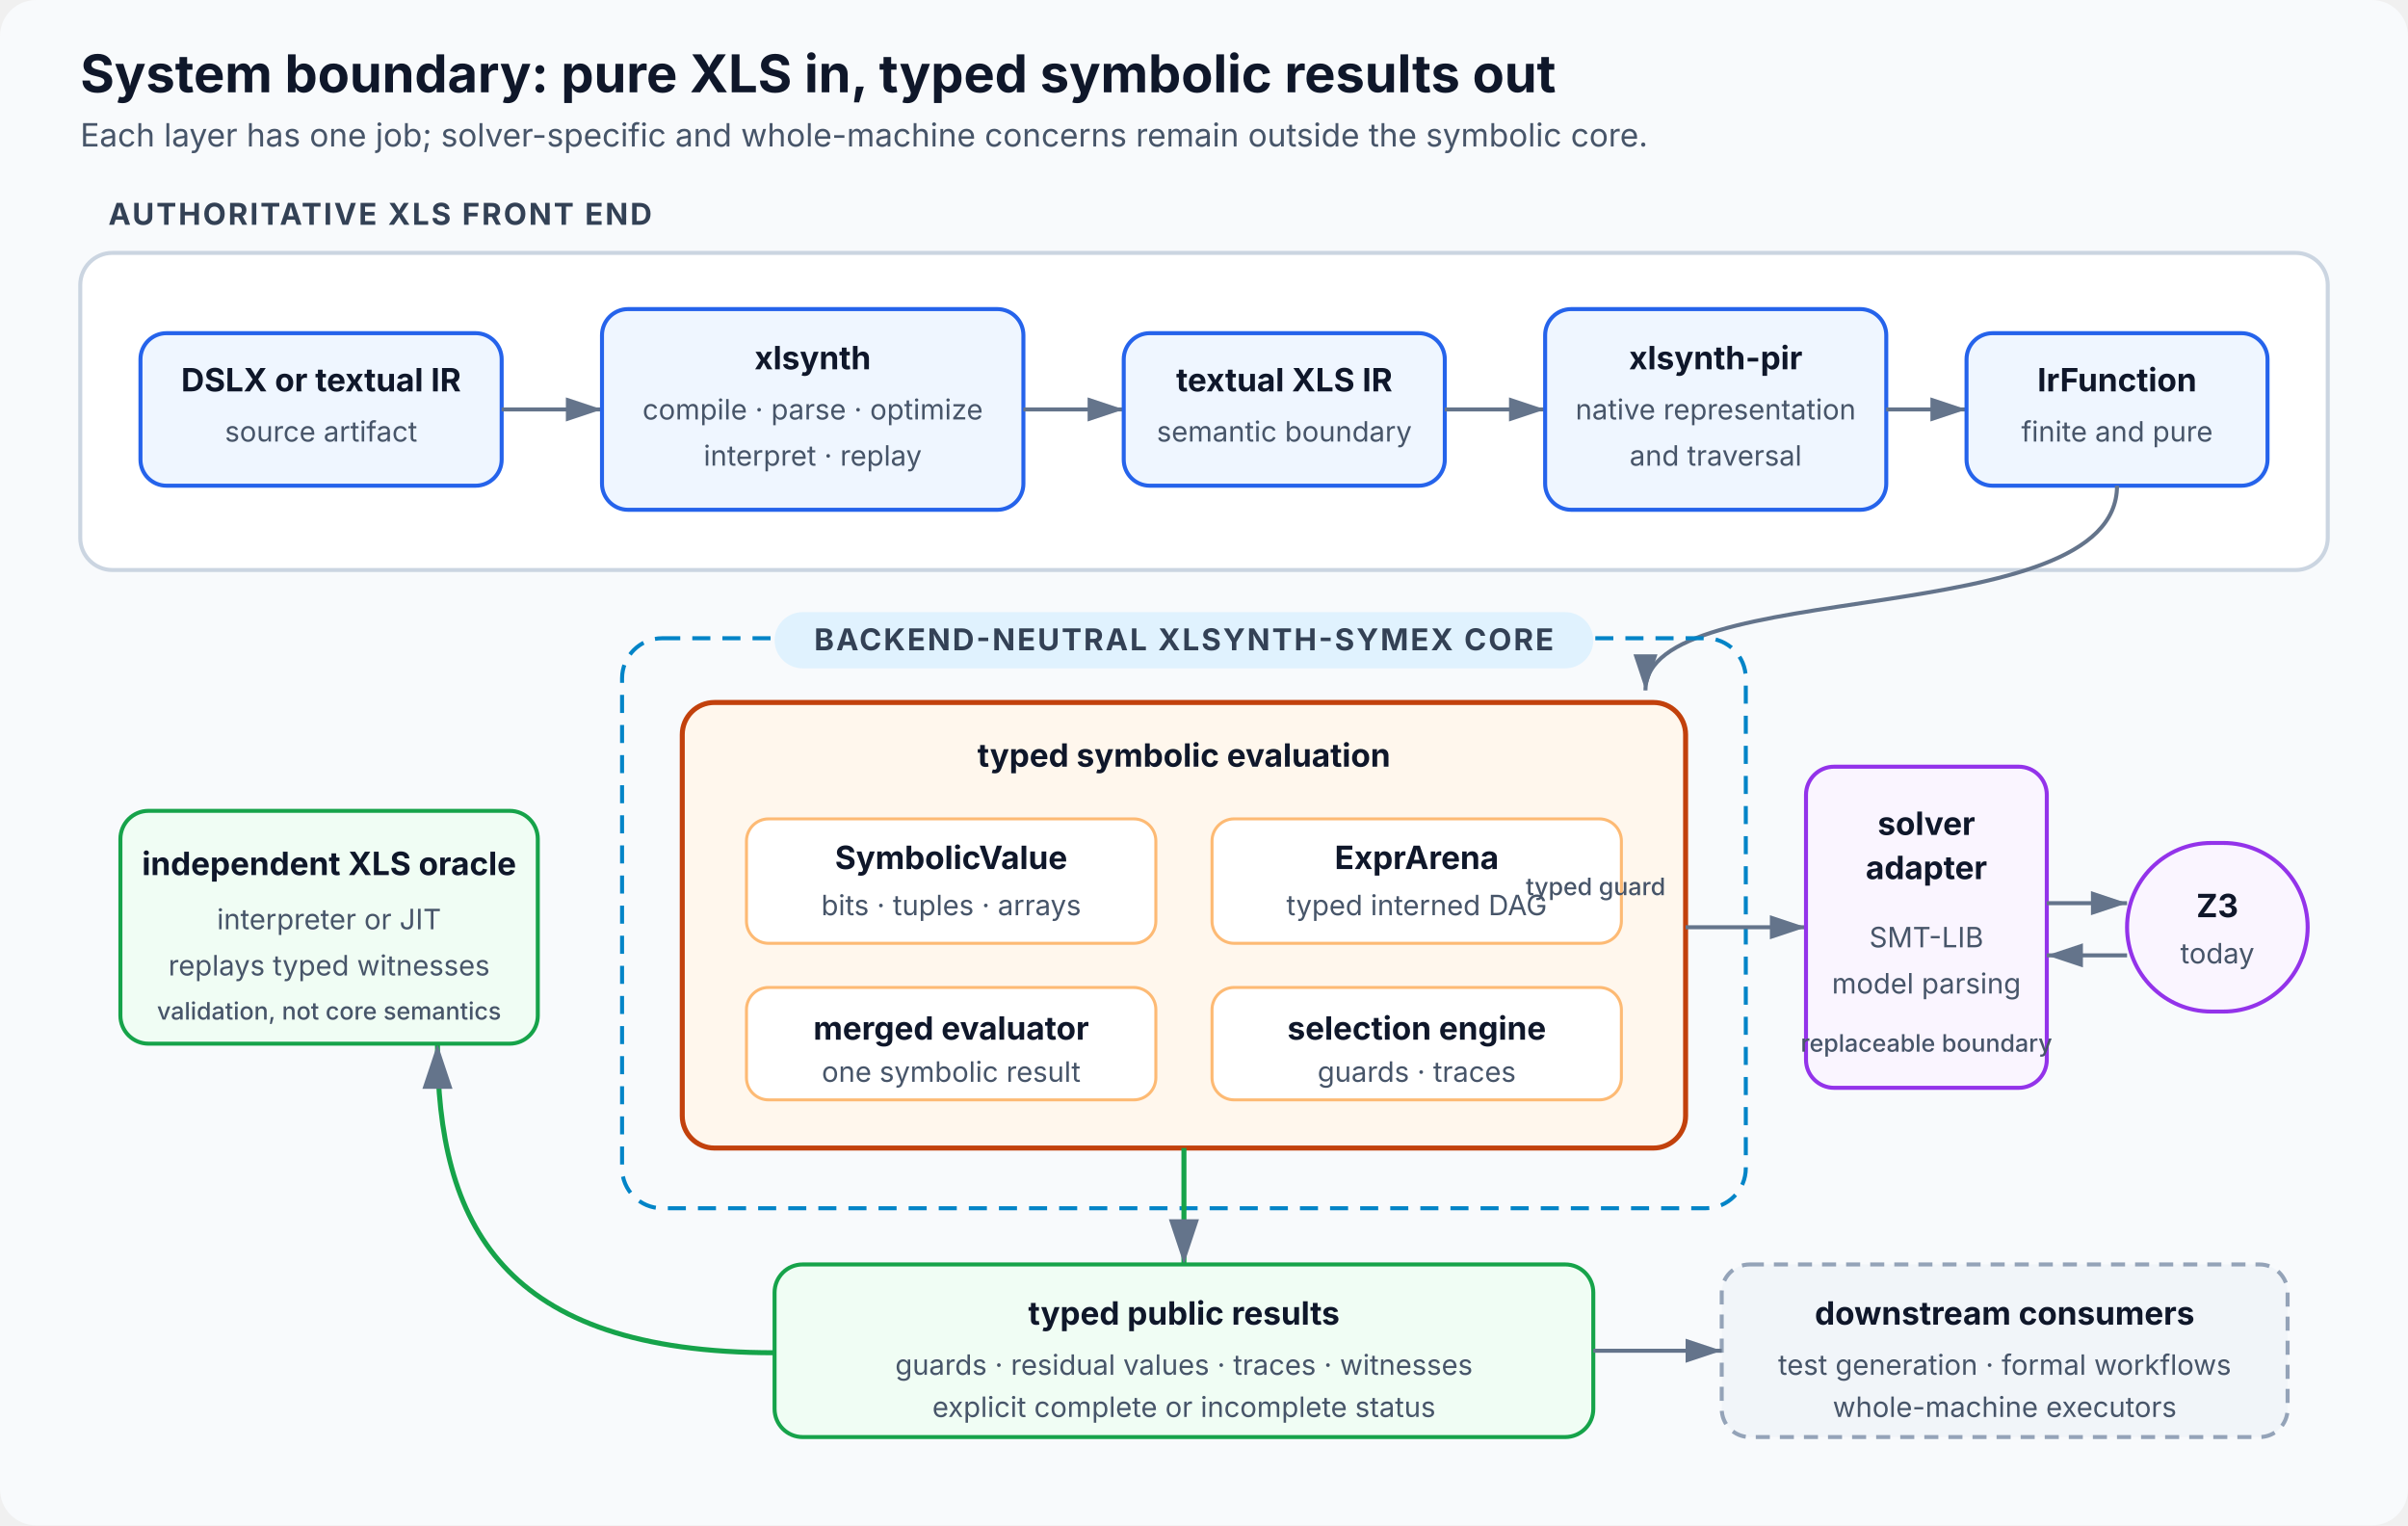
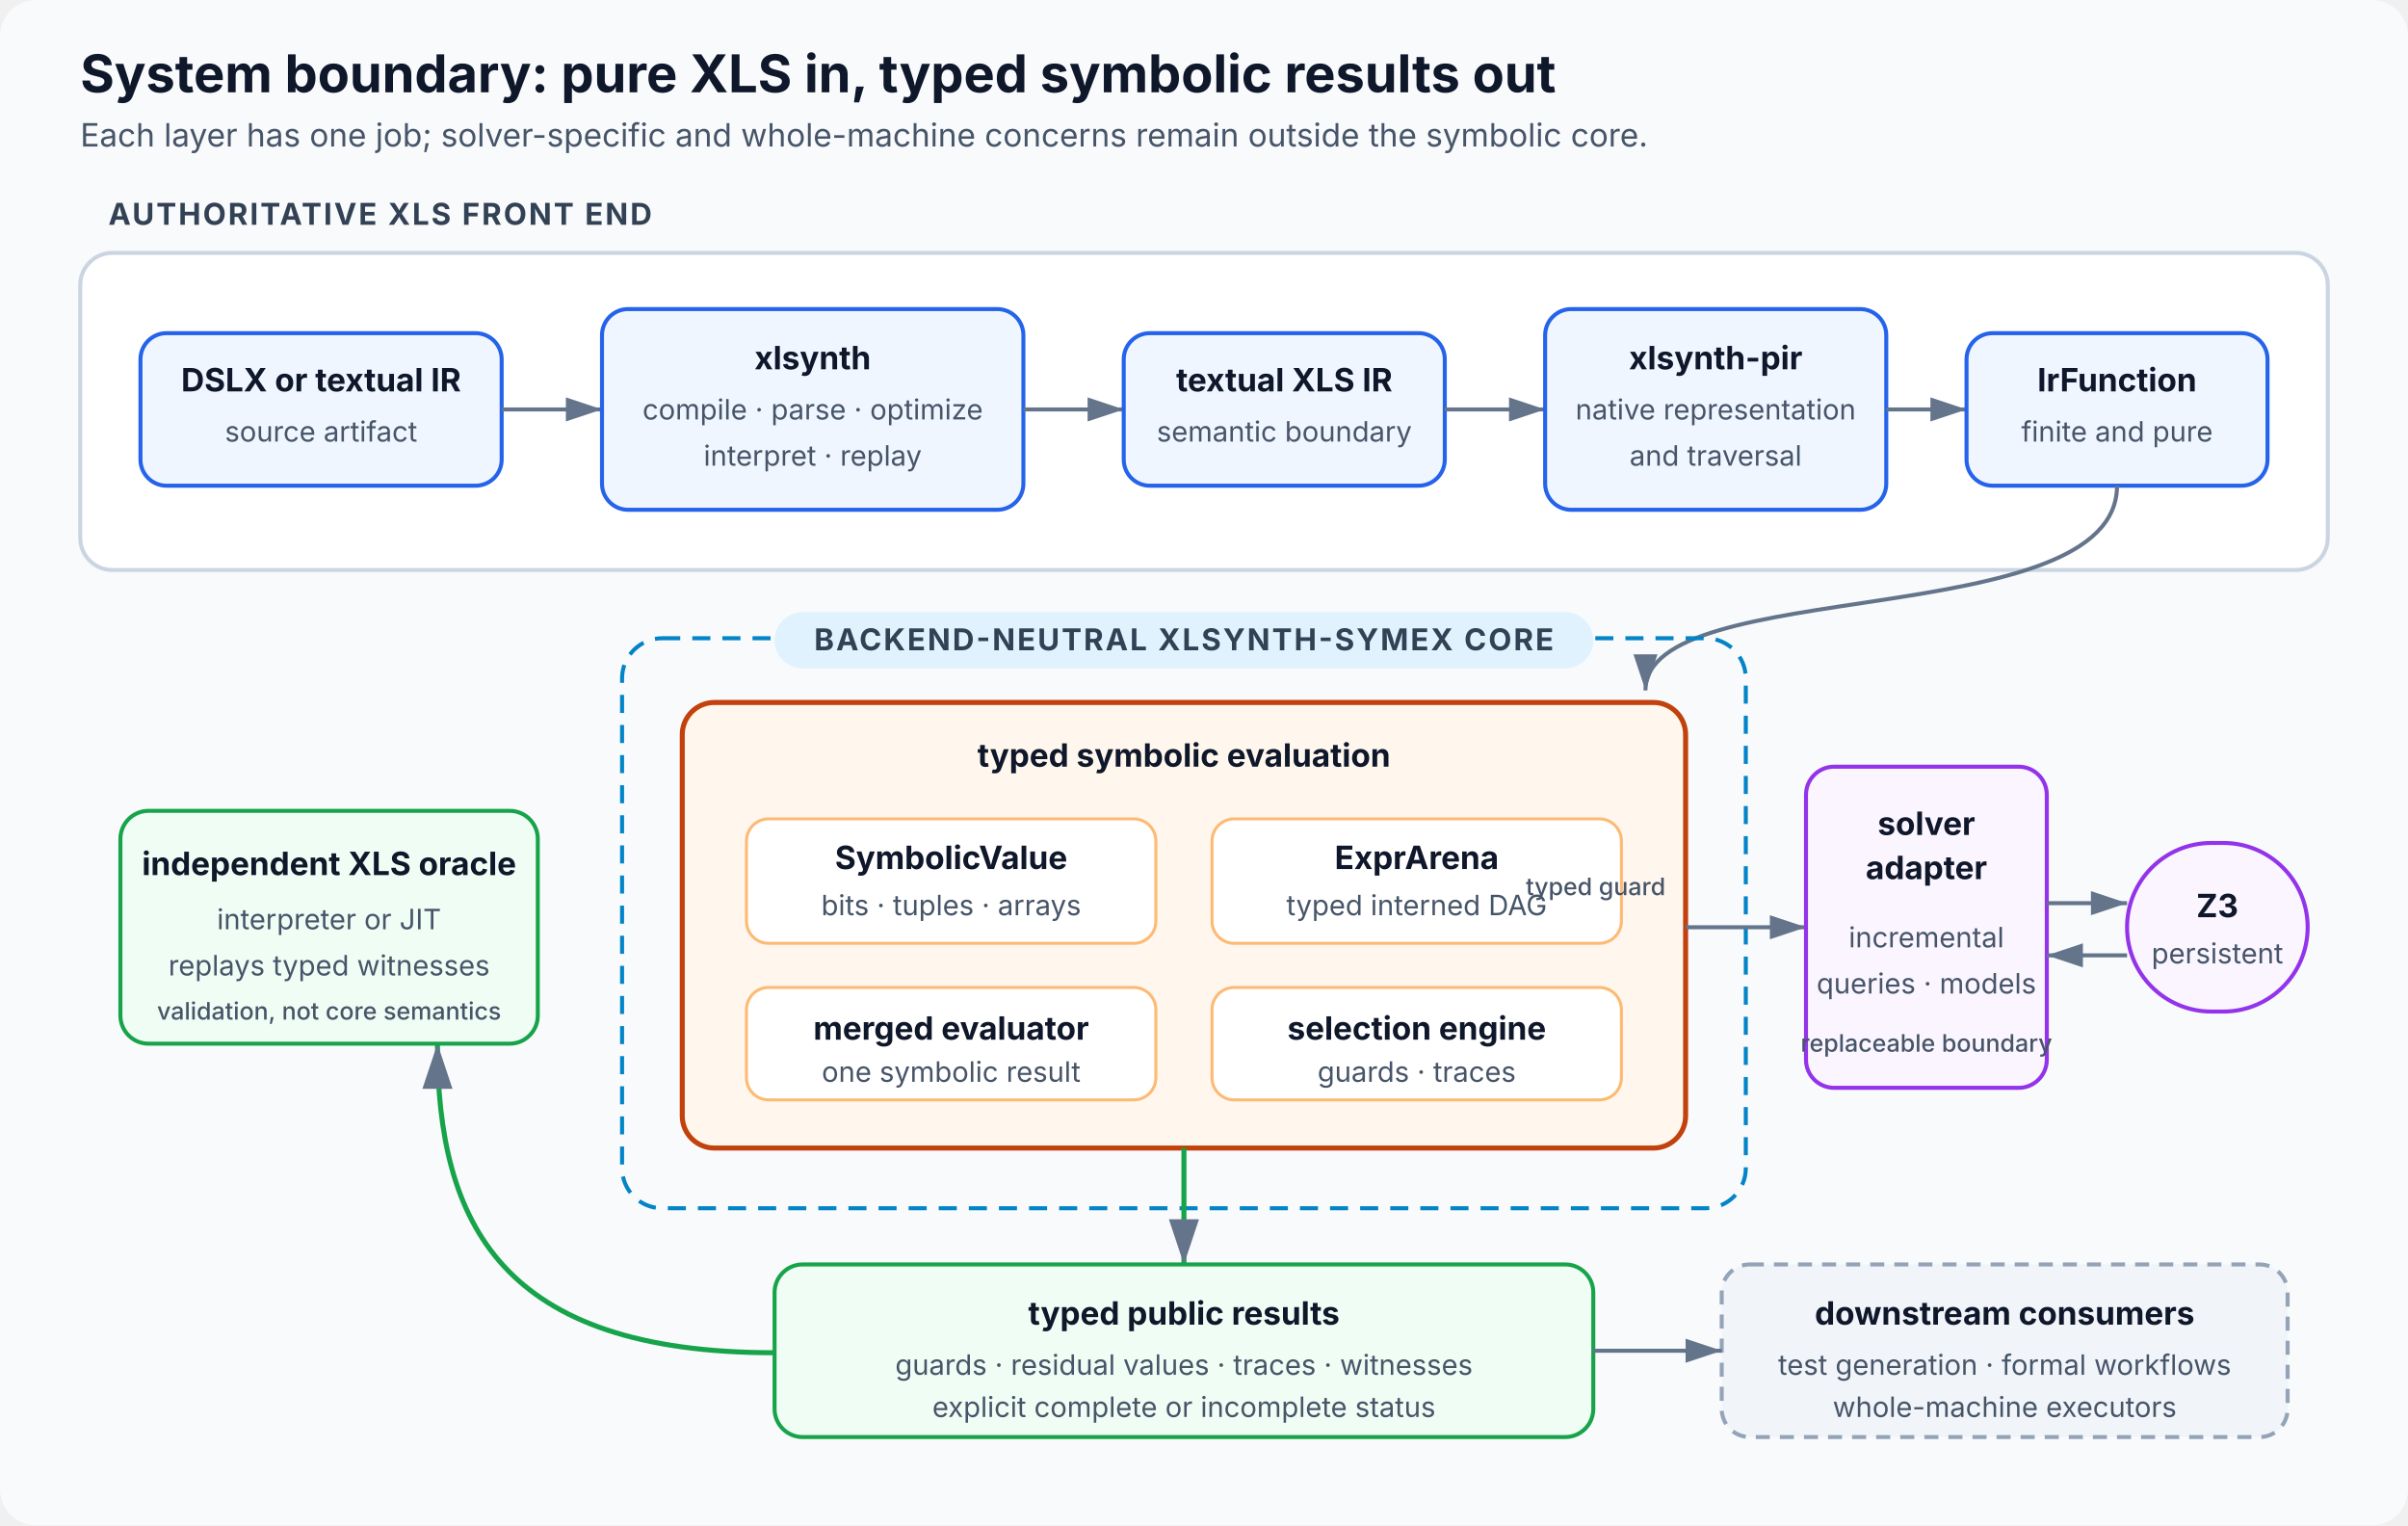
<svg xmlns="http://www.w3.org/2000/svg" width="1200" height="760" viewBox="0 0 1200 760" role="img" aria-labelledby="title desc">
  <defs>
    <marker id="arrow" markerWidth="10" markerHeight="10" refX="9" refY="3" orient="auto" markerUnits="strokeWidth">
      <path d="M0,0 L0,6 L9,3 z" fill="#64748b" />
    </marker>
    <style>
      .bg { fill: #f8fafc; }
      .panel { fill: #ffffff; stroke: #cbd5e1; stroke-width: 2; }
      .upstream { fill: #eff6ff; stroke: #2563eb; stroke-width: 2; }
      .core { fill: #fff7ed; stroke: #c2410c; stroke-width: 2.5; }
      .core-part { fill: #ffffff; stroke: #fdba74; stroke-width: 1.5; }
      .solver { fill: #faf5ff; stroke: #9333ea; stroke-width: 2; }
      .output { fill: #f0fdf4; stroke: #16a34a; stroke-width: 2; }
      .outside { fill: #f1f5f9; stroke: #94a3b8; stroke-width: 2; stroke-dasharray: 7 5; }
      .boundary { fill: none; stroke: #0284c7; stroke-width: 2; stroke-dasharray: 9 6; }
      .title { font: 700 26px -apple-system, BlinkMacSystemFont, "Segoe UI", sans-serif; fill: #0f172a; }
      .subtitle { font: 400 16px -apple-system, BlinkMacSystemFont, "Segoe UI", sans-serif; fill: #475569; }
      .heading { font: 700 15px -apple-system, BlinkMacSystemFont, "Segoe UI", sans-serif; letter-spacing: 1px; fill: #334155; }
      .label { font: 650 16px -apple-system, BlinkMacSystemFont, "Segoe UI", sans-serif; fill: #0f172a; }
      .small { font: 400 14px -apple-system, BlinkMacSystemFont, "Segoe UI", sans-serif; fill: #475569; }
      .tiny { font: 500 12px -apple-system, BlinkMacSystemFont, "Segoe UI", sans-serif; fill: #475569; }
      .mono { font: 500 14px ui-monospace, SFMono-Regular, Consolas, monospace; fill: #0f172a; }
      .edge { fill: none; stroke: #64748b; stroke-width: 2; marker-end: url(#arrow); }
      .return-edge { fill: none; stroke: #16a34a; stroke-width: 2.5; marker-end: url(#arrow); }
    </style>
  </defs>
  <rect class="bg" width="1200" height="760" rx="18" />
  <text class="title" x="40" y="46">System boundary: pure XLS in, typed symbolic results out</text>
  <text class="subtitle" x="40" y="73">Each layer has one job; solver-specific and whole-machine concerns remain outside the symbolic core.</text>
  <text class="heading" x="54" y="112">AUTHORITATIVE XLS FRONT END</text>
  <rect class="panel" x="40" y="126" width="1120" height="158" rx="16" />
  <rect class="upstream" x="70" y="166" width="180" height="76" rx="13" />
  <text class="label" x="160" y="195" text-anchor="middle">DSLX or textual IR</text>
  <text class="small" x="160" y="220" text-anchor="middle">source artifact</text>
  <path class="edge" d="M250 204 L300 204" />
  <rect class="upstream" x="300" y="154" width="210" height="100" rx="13" />
  <text class="label" x="405" y="184" text-anchor="middle">xlsynth</text>
  <text class="small" x="405" y="209" text-anchor="middle">compile · parse · optimize</text>
  <text class="small" x="405" y="232" text-anchor="middle">interpret · replay</text>
  <path class="edge" d="M510 204 L560 204" />
  <rect class="upstream" x="560" y="166" width="160" height="76" rx="13" />
  <text class="label" x="640" y="195" text-anchor="middle">textual XLS IR</text>
  <text class="small" x="640" y="220" text-anchor="middle">semantic boundary</text>
  <path class="edge" d="M720 204 L770 204" />
  <rect class="upstream" x="770" y="154" width="170" height="100" rx="13" />
  <text class="label" x="855" y="184" text-anchor="middle">xlsynth-pir</text>
  <text class="small" x="855" y="209" text-anchor="middle">native representation</text>
  <text class="small" x="855" y="232" text-anchor="middle">and traversal</text>
  <path class="edge" d="M940 204 L980 204" />
  <rect class="upstream" x="980" y="166" width="150" height="76" rx="13" />
  <text class="label" x="1055" y="195" text-anchor="middle">IrFunction</text>
  <text class="small" x="1055" y="220" text-anchor="middle">finite and pure</text>
  <path class="edge" d="M1055 242 C1055 316 820 286 820 344" />
  <rect class="boundary" x="310" y="318" width="560" height="284" rx="20" />
  <rect x="386" y="305" width="408" height="28" rx="14" fill="#e0f2fe" />
  <text class="heading" x="590" y="324" text-anchor="middle">BACKEND-NEUTRAL XLSYNTH-SYMEX CORE</text>
  <rect class="core" x="340" y="350" width="500" height="222" rx="16" />
  <text class="label" x="590" y="382" text-anchor="middle">typed symbolic evaluation</text>
  <rect class="core-part" x="372" y="408" width="204" height="62" rx="11" />
  <text class="label" x="474" y="433" text-anchor="middle">SymbolicValue</text>
  <text class="small" x="474" y="456" text-anchor="middle">bits · tuples · arrays</text>
  <rect class="core-part" x="604" y="408" width="204" height="62" rx="11" />
  <text class="label" x="706" y="433" text-anchor="middle">ExprArena</text>
  <text class="small" x="706" y="456" text-anchor="middle">typed interned DAG</text>
  <rect class="core-part" x="372" y="492" width="204" height="56" rx="11" />
  <text class="label" x="474" y="518" text-anchor="middle">merged evaluator</text>
  <text class="small" x="474" y="539" text-anchor="middle">one symbolic result</text>
  <rect class="core-part" x="604" y="492" width="204" height="56" rx="11" />
  <text class="label" x="706" y="518" text-anchor="middle">selection engine</text>
  <text class="small" x="706" y="539" text-anchor="middle">guards · traces</text>
  <path class="edge" d="M840 462 L900 462" />
  <text class="tiny" x="830" y="446" text-anchor="end">typed guard</text>
  <rect class="solver" x="900" y="382" width="120" height="160" rx="14" />
  <text class="label" x="960" y="416" text-anchor="middle">solver</text>
  <text class="label" x="960" y="438" text-anchor="middle">adapter</text>
-   <text class="small" x="960" y="472" text-anchor="middle">SMT-LIB</text>
-   <text class="small" x="960" y="495" text-anchor="middle">model parsing</text>
+   <text class="small" x="960" y="472" text-anchor="middle">incremental</text>
+   <text class="small" x="960" y="495" text-anchor="middle">queries · models</text>
  <text class="tiny" x="960" y="524" text-anchor="middle">replaceable boundary</text>
  <path class="edge" d="M1020 450 L1060 450" />
  <path class="edge" d="M1060 476 L1020 476" />
  <rect class="solver" x="1060" y="420" width="90" height="84" rx="42" />
  <text class="label" x="1105" y="457" text-anchor="middle">Z3</text>
-   <text class="small" x="1105" y="480" text-anchor="middle">today</text>
+   <text class="small" x="1105" y="480" text-anchor="middle">persistent</text>
  <path class="return-edge" d="M590 572 L590 630" />
  <rect class="output" x="386" y="630" width="408" height="86" rx="14" />
  <text class="label" x="590" y="660" text-anchor="middle">typed public results</text>
  <text class="small" x="590" y="685" text-anchor="middle">guards · residual values · traces · witnesses</text>
  <text class="small" x="590" y="706" text-anchor="middle">explicit complete or incomplete status</text>
  <path class="return-edge" d="M386 674 C250 674 218 610 218 520" />
  <rect class="output" x="60" y="404" width="208" height="116" rx="14" />
  <text class="label" x="164" y="436" text-anchor="middle">independent XLS oracle</text>
  <text class="small" x="164" y="463" text-anchor="middle">interpreter or JIT</text>
  <text class="small" x="164" y="486" text-anchor="middle">replays typed witnesses</text>
  <text class="tiny" x="164" y="508" text-anchor="middle">validation, not core semantics</text>
  <rect class="outside" x="858" y="630" width="282" height="86" rx="14" />
  <text class="label" x="999" y="660" text-anchor="middle">downstream consumers</text>
  <text class="small" x="999" y="685" text-anchor="middle">test generation · formal workflows</text>
  <text class="small" x="999" y="706" text-anchor="middle">whole-machine executors</text>
  <path class="edge" d="M794 673 L858 673" />
</svg>
